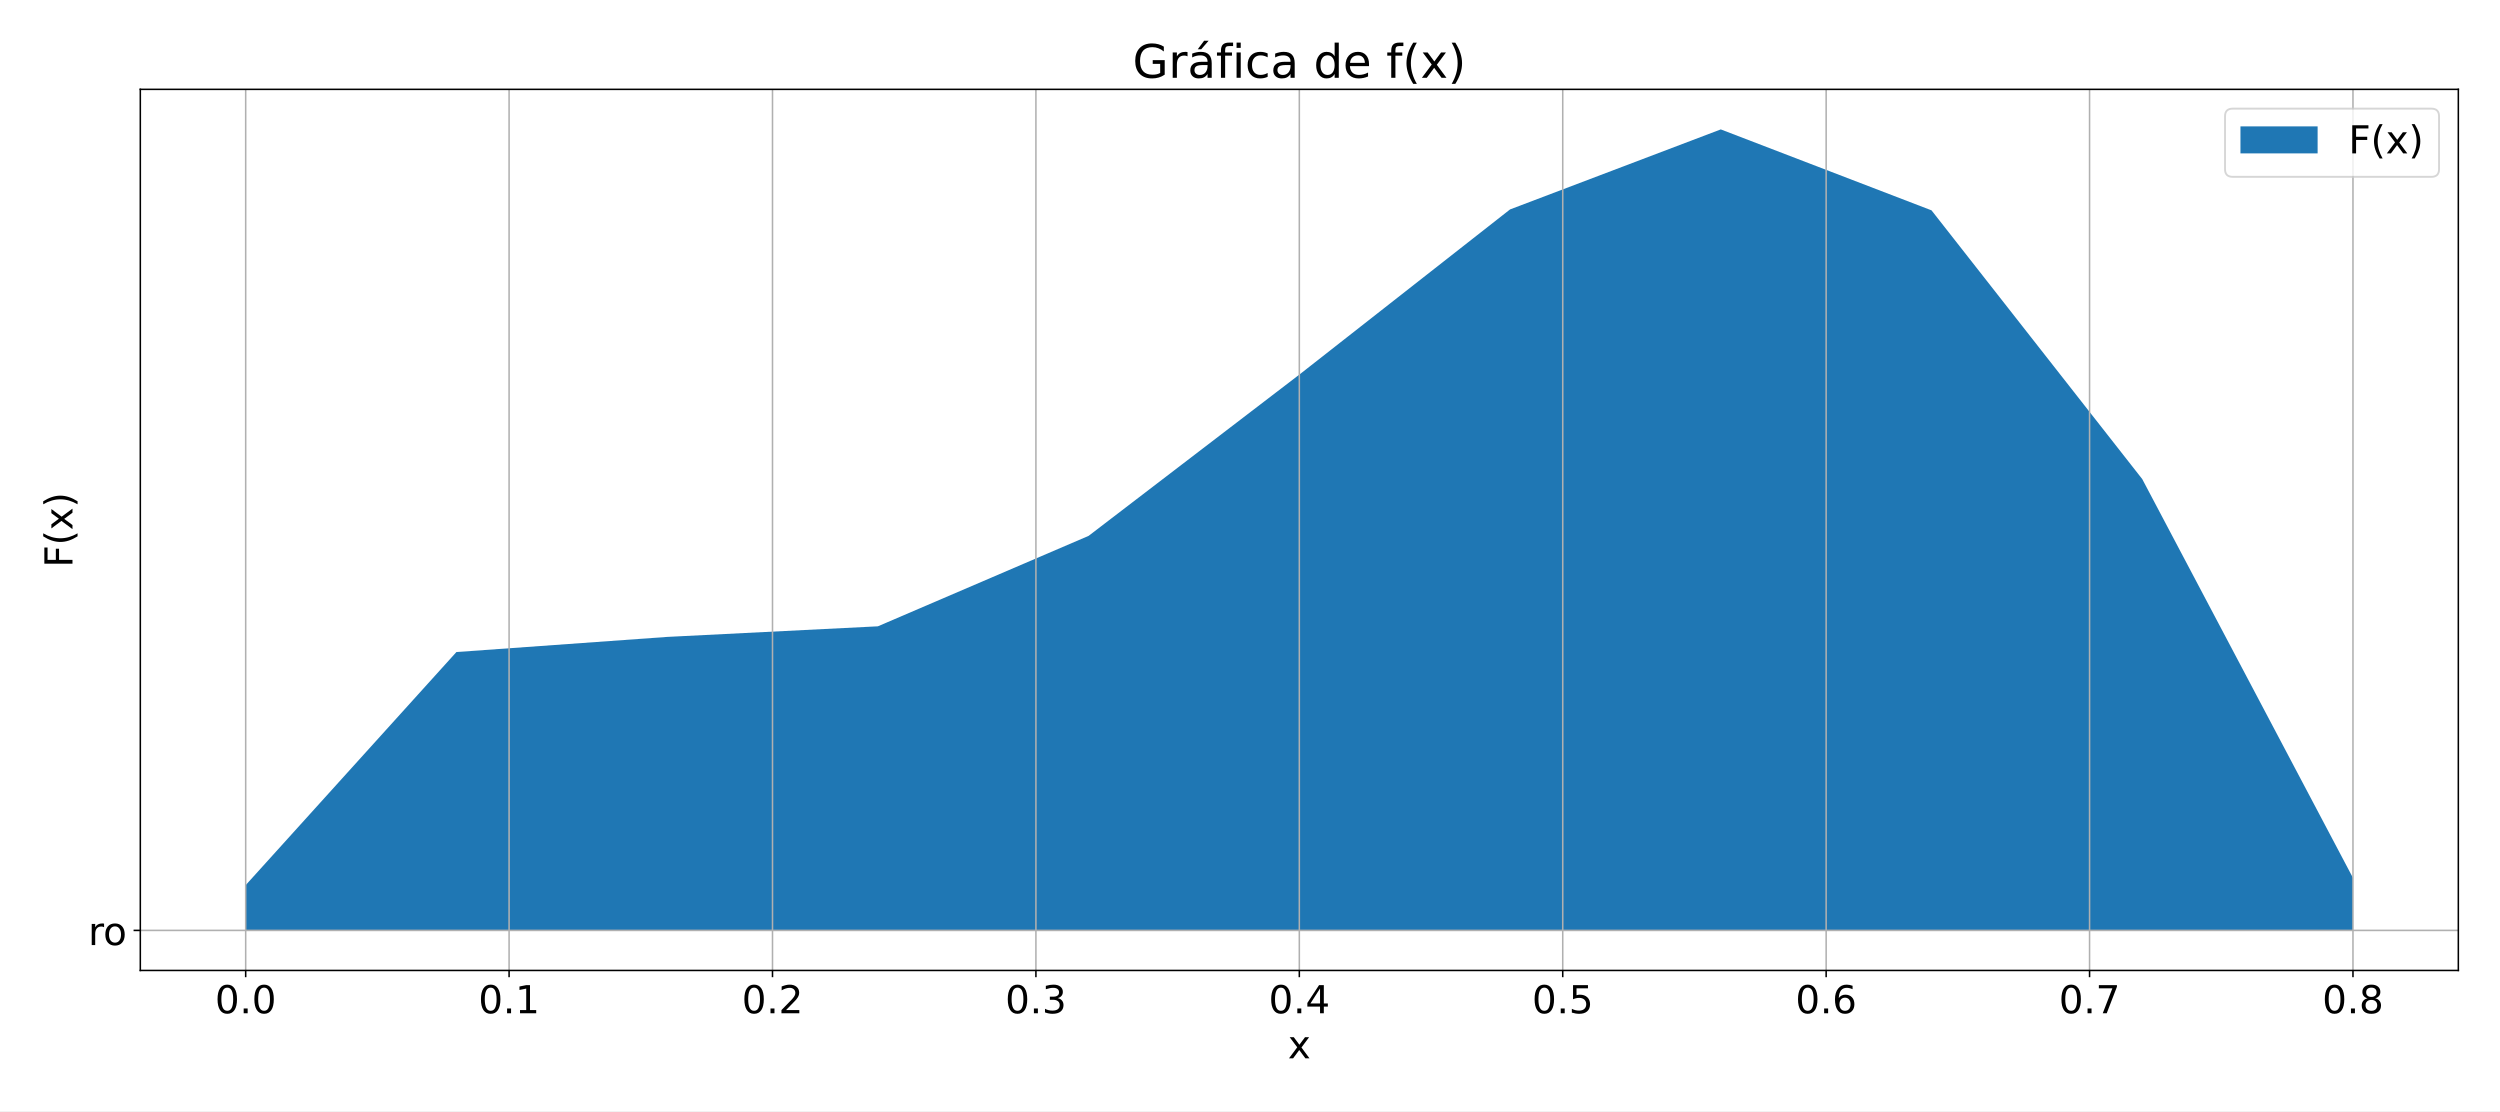
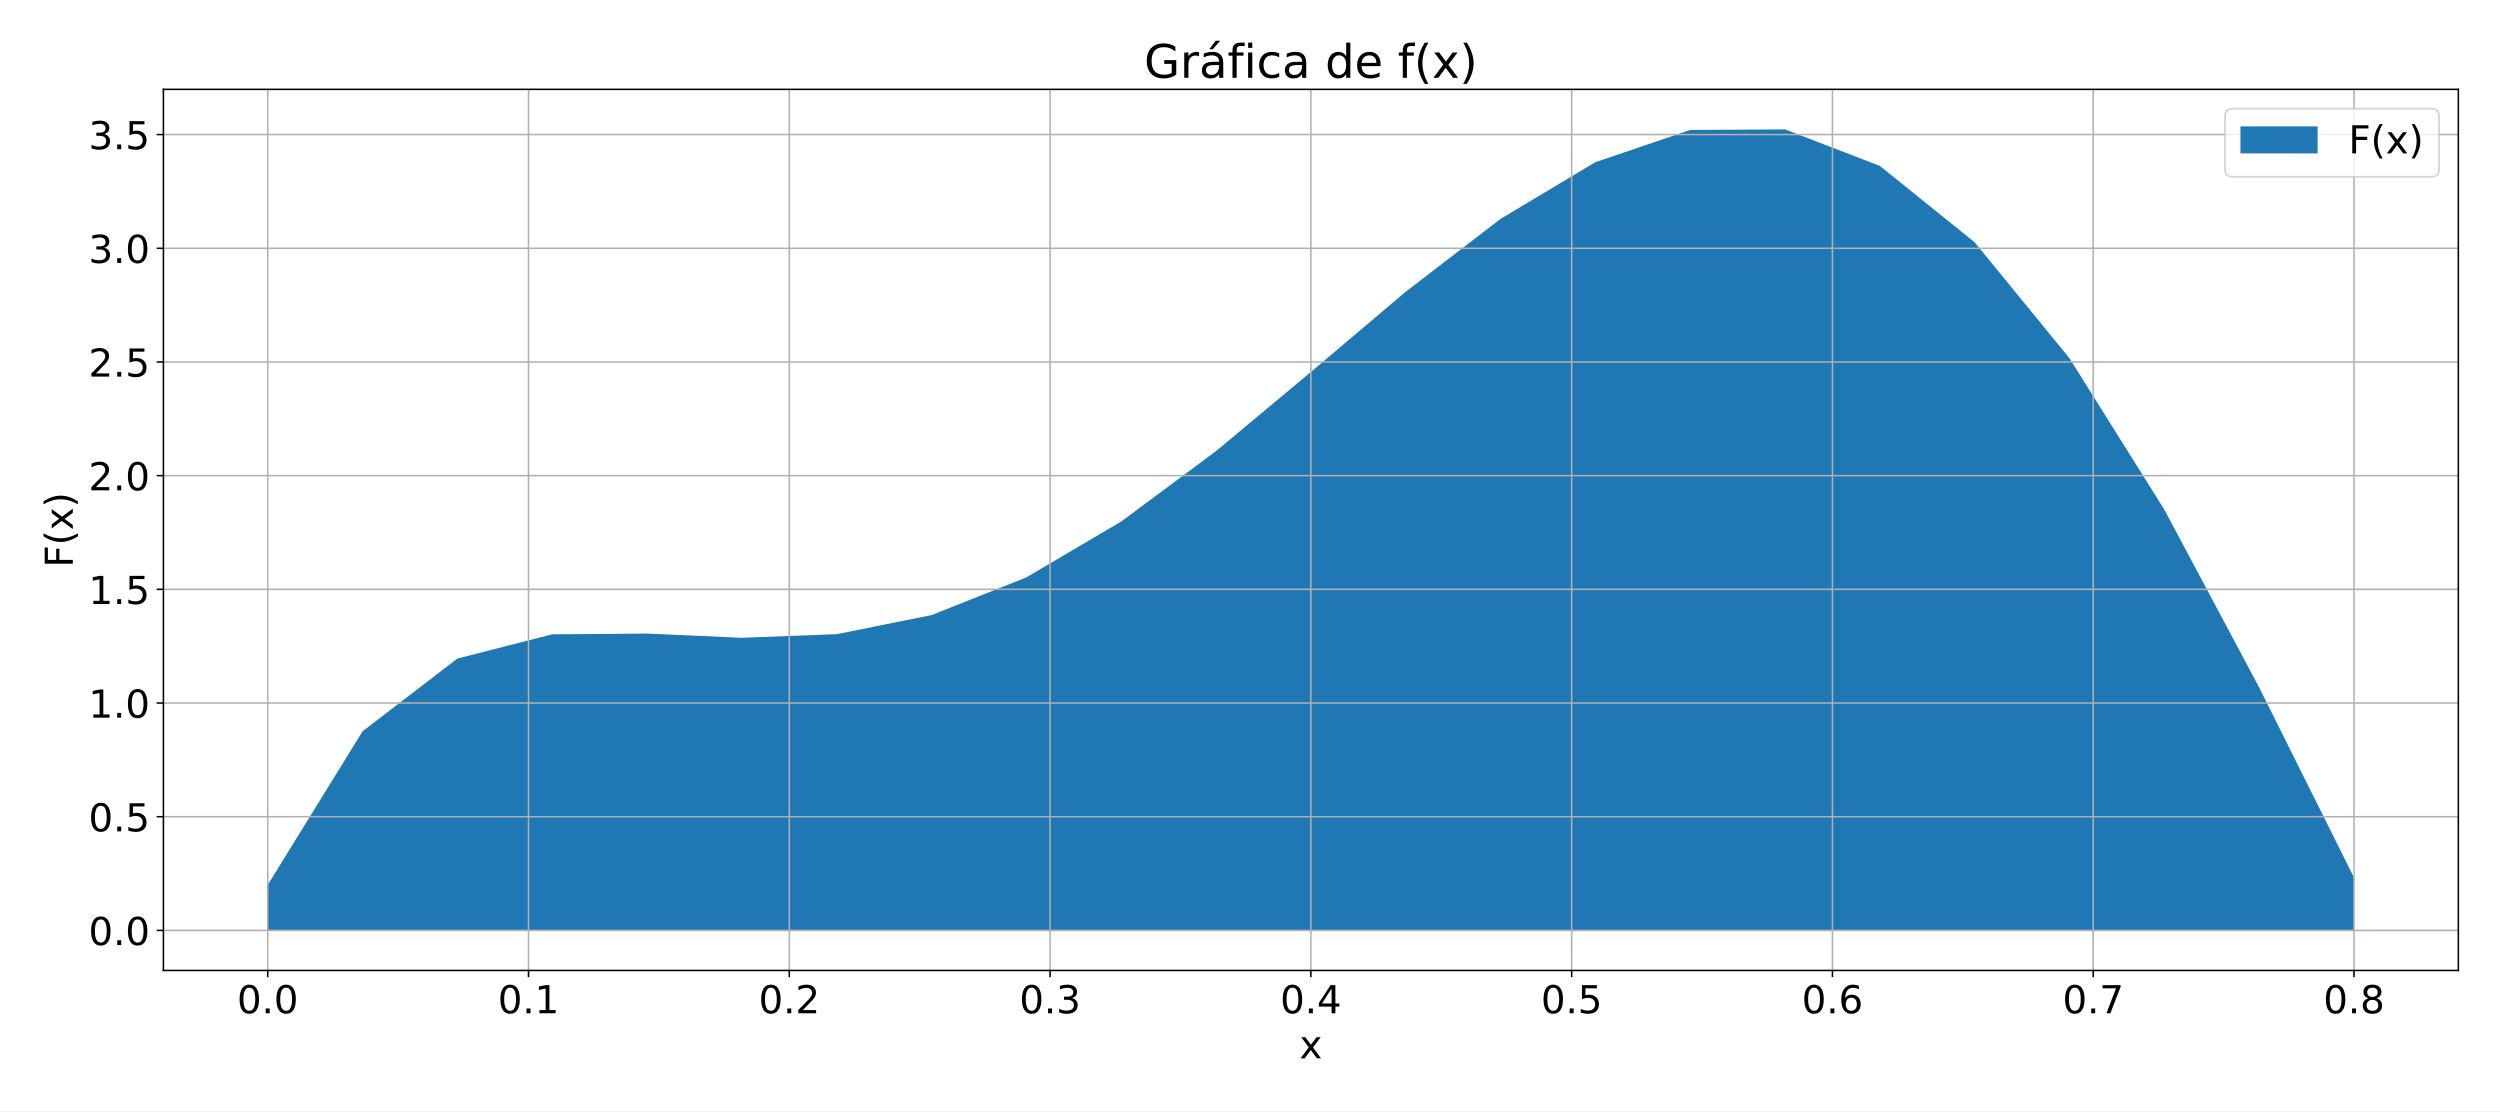
<svg xmlns="http://www.w3.org/2000/svg" xmlns:xlink="http://www.w3.org/1999/xlink" width="1296pt" height="576pt" viewBox="0 0 1296 576" version="1.1">
  <defs>
    <style type="text/css">*{stroke-linejoin: round; stroke-linecap: butt}</style>
  </defs>
  <g id="figure_1">
    <g id="patch_1">
      <path d="M 0 576  L 1296 576  L 1296 0  L 0 0  z " style="fill: #ffffff" />
    </g>
    <g id="axes_1">
      <g id="patch_2">
-         <path d="M 72.74 503.08  L 1274.4 503.08  L 1274.4 46.32  L 72.74 46.32  z " style="fill: #ffffff" />
+         <path d="M 84.71 503.08  L 1274.4 503.08  L 1274.4 46.32  L 84.71 46.32  z " style="fill: #ffffff" />
      </g>
      <g id="FillBetweenPolyCollection_1">
-         <path d="M 127.361 482.318  L 127.361 458.856  L 236.603 338.02  L 345.845 330.175  L 455.086 324.684  L 564.328 277.798  L 673.57 194.201  L 782.812 108.562  L 892.054 67.082  L 1001.295 109.042  L 1110.537 248.352  L 1219.779 455.102  L 1219.779 482.318  L 1219.779 482.318  L 1110.537 482.318  L 1001.295 482.318  L 892.054 482.318  L 782.812 482.318  L 673.57 482.318  L 564.328 482.318  L 455.086 482.318  L 345.845 482.318  L 236.603 482.318  L 127.361 482.318  z " clip-path="url(#p5d67ecb3fb)" style="fill: #1f77b4" />
+         <path d="M 138.787 482.318  L 138.787 458.744  L 187.948 379.118  L 237.108 341.39  L 286.269 328.832  L 335.43 328.452  L 384.591 330.628  L 433.751 328.75  L 482.912 318.864  L 532.073 299.306  L 581.234 270.349  L 630.394 233.836  L 679.555 192.828  L 728.716 151.237  L 777.876 113.473  L 827.037 84.077  L 876.198 67.369  L 925.359 67.082  L 974.519 86.005  L 1023.68 125.623  L 1072.841 185.759  L 1122.002 264.209  L 1171.162 356.39  L 1220.323 454.972  L 1220.323 482.318  L 1220.323 482.318  L 1171.162 482.318  L 1122.002 482.318  L 1072.841 482.318  L 1023.68 482.318  L 974.519 482.318  L 925.359 482.318  L 876.198 482.318  L 827.037 482.318  L 777.876 482.318  L 728.716 482.318  L 679.555 482.318  L 630.394 482.318  L 581.234 482.318  L 532.073 482.318  L 482.912 482.318  L 433.751 482.318  L 384.591 482.318  L 335.43 482.318  L 286.269 482.318  L 237.108 482.318  L 187.948 482.318  L 138.787 482.318  z " clip-path="url(#pb49b23adb2)" style="fill: #1f77b4" />
      </g>
      <g id="matplotlib.axis_1">
        <g id="xtick_1">
          <g id="line2d_1">
-             <path d="M 127.361 503.08  L 127.361 46.32  " clip-path="url(#p5d67ecb3fb)" style="fill: none; stroke: #b0b0b0; stroke-width: 0.8; stroke-linecap: square" />
+             <path d="M 138.787 503.08  L 138.787 46.32  " clip-path="url(#pb49b23adb2)" style="fill: none; stroke: #b0b0b0; stroke-width: 0.8; stroke-linecap: square" />
          </g>
          <g id="line2d_2">
            <defs>
-               <path id="mde0e487814" d="M 0 0  L 0 3.5  " style="stroke: #000000; stroke-width: 0.8" />
+               <path id="ma6dc930fd4" d="M 0 0  L 0 3.5  " style="stroke: #000000; stroke-width: 0.8" />
            </defs>
            <g>
-               <use xlink:href="#mde0e487814" x="127.361" y="503.08" style="stroke: #000000; stroke-width: 0.8" />
+               <use xlink:href="#ma6dc930fd4" x="138.787" y="503.08" style="stroke: #000000; stroke-width: 0.8" />
            </g>
          </g>
          <g id="text_1">
-             <g transform="translate(111.4578 525.2769) scale(0.2 -0.2)">
+             <g transform="translate(122.8837 525.2769) scale(0.2 -0.2)">
              <defs>
                <path id="DejaVuSans-30" d="M 2034 4250  Q 1547 4250 1301 3770  Q 1056 3291 1056 2328  Q 1056 1369 1301 889  Q 1547 409 2034 409  Q 2525 409 2770 889  Q 3016 1369 3016 2328  Q 3016 3291 2770 3770  Q 2525 4250 2034 4250  z M 2034 4750  Q 2819 4750 3233 4129  Q 3647 3509 3647 2328  Q 3647 1150 3233 529  Q 2819 -91 2034 -91  Q 1250 -91 836 529  Q 422 1150 422 2328  Q 422 3509 836 4129  Q 1250 4750 2034 4750  z " transform="scale(0.015625)" />
                <path id="DejaVuSans-2e" d="M 684 794  L 1344 794  L 1344 0  L 684 0  L 684 794  z " transform="scale(0.015625)" />
              </defs>
              <use xlink:href="#DejaVuSans-30" />
              <use xlink:href="#DejaVuSans-2e" transform="translate(63.62305 0)" />
              <use xlink:href="#DejaVuSans-30" transform="translate(95.41016 0)" />
            </g>
          </g>
        </g>
        <g id="xtick_2">
          <g id="line2d_3">
-             <path d="M 263.913 503.08  L 263.913 46.32  " clip-path="url(#p5d67ecb3fb)" style="fill: none; stroke: #b0b0b0; stroke-width: 0.8; stroke-linecap: square" />
+             <path d="M 273.979 503.08  L 273.979 46.32  " clip-path="url(#pb49b23adb2)" style="fill: none; stroke: #b0b0b0; stroke-width: 0.8; stroke-linecap: square" />
          </g>
          <g id="line2d_4">
            <g>
-               <use xlink:href="#mde0e487814" x="263.913" y="503.08" style="stroke: #000000; stroke-width: 0.8" />
+               <use xlink:href="#ma6dc930fd4" x="273.979" y="503.08" style="stroke: #000000; stroke-width: 0.8" />
            </g>
          </g>
          <g id="text_2">
-             <g transform="translate(248.0101 525.2769) scale(0.2 -0.2)">
+             <g transform="translate(258.0757 525.2769) scale(0.2 -0.2)">
              <defs>
                <path id="DejaVuSans-31" d="M 794 531  L 1825 531  L 1825 4091  L 703 3866  L 703 4441  L 1819 4666  L 2450 4666  L 2450 531  L 3481 531  L 3481 0  L 794 0  L 794 531  z " transform="scale(0.015625)" />
              </defs>
              <use xlink:href="#DejaVuSans-30" />
              <use xlink:href="#DejaVuSans-2e" transform="translate(63.62305 0)" />
              <use xlink:href="#DejaVuSans-31" transform="translate(95.41016 0)" />
            </g>
          </g>
        </g>
        <g id="xtick_3">
          <g id="line2d_5">
-             <path d="M 400.465 503.08  L 400.465 46.32  " clip-path="url(#p5d67ecb3fb)" style="fill: none; stroke: #b0b0b0; stroke-width: 0.8; stroke-linecap: square" />
+             <path d="M 409.171 503.08  L 409.171 46.32  " clip-path="url(#pb49b23adb2)" style="fill: none; stroke: #b0b0b0; stroke-width: 0.8; stroke-linecap: square" />
          </g>
          <g id="line2d_6">
            <g>
-               <use xlink:href="#mde0e487814" x="400.465" y="503.08" style="stroke: #000000; stroke-width: 0.8" />
+               <use xlink:href="#ma6dc930fd4" x="409.171" y="503.08" style="stroke: #000000; stroke-width: 0.8" />
            </g>
          </g>
          <g id="text_3">
-             <g transform="translate(384.5623 525.2769) scale(0.2 -0.2)">
+             <g transform="translate(393.2678 525.2769) scale(0.2 -0.2)">
              <defs>
                <path id="DejaVuSans-32" d="M 1228 531  L 3431 531  L 3431 0  L 469 0  L 469 531  Q 828 903 1448 1529  Q 2069 2156 2228 2338  Q 2531 2678 2651 2914  Q 2772 3150 2772 3378  Q 2772 3750 2511 3984  Q 2250 4219 1831 4219  Q 1534 4219 1204 4116  Q 875 4013 500 3803  L 500 4441  Q 881 4594 1212 4672  Q 1544 4750 1819 4750  Q 2544 4750 2975 4387  Q 3406 4025 3406 3419  Q 3406 3131 3298 2873  Q 3191 2616 2906 2266  Q 2828 2175 2409 1742  Q 1991 1309 1228 531  z " transform="scale(0.015625)" />
              </defs>
              <use xlink:href="#DejaVuSans-30" />
              <use xlink:href="#DejaVuSans-2e" transform="translate(63.62305 0)" />
              <use xlink:href="#DejaVuSans-32" transform="translate(95.41016 0)" />
            </g>
          </g>
        </g>
        <g id="xtick_4">
          <g id="line2d_7">
-             <path d="M 537.018 503.08  L 537.018 46.32  " clip-path="url(#p5d67ecb3fb)" style="fill: none; stroke: #b0b0b0; stroke-width: 0.8; stroke-linecap: square" />
+             <path d="M 544.363 503.08  L 544.363 46.32  " clip-path="url(#pb49b23adb2)" style="fill: none; stroke: #b0b0b0; stroke-width: 0.8; stroke-linecap: square" />
          </g>
          <g id="line2d_8">
            <g>
-               <use xlink:href="#mde0e487814" x="537.018" y="503.08" style="stroke: #000000; stroke-width: 0.8" />
+               <use xlink:href="#ma6dc930fd4" x="544.363" y="503.08" style="stroke: #000000; stroke-width: 0.8" />
            </g>
          </g>
          <g id="text_4">
-             <g transform="translate(521.1146 525.2769) scale(0.2 -0.2)">
+             <g transform="translate(528.4598 525.2769) scale(0.2 -0.2)">
              <defs>
                <path id="DejaVuSans-33" d="M 2597 2516  Q 3050 2419 3304 2112  Q 3559 1806 3559 1356  Q 3559 666 3084 287  Q 2609 -91 1734 -91  Q 1441 -91 1130 -33  Q 819 25 488 141  L 488 750  Q 750 597 1062 519  Q 1375 441 1716 441  Q 2309 441 2620 675  Q 2931 909 2931 1356  Q 2931 1769 2642 2001  Q 2353 2234 1838 2234  L 1294 2234  L 1294 2753  L 1863 2753  Q 2328 2753 2575 2939  Q 2822 3125 2822 3475  Q 2822 3834 2567 4026  Q 2313 4219 1838 4219  Q 1578 4219 1281 4162  Q 984 4106 628 3988  L 628 4550  Q 988 4650 1302 4700  Q 1616 4750 1894 4750  Q 2613 4750 3031 4423  Q 3450 4097 3450 3541  Q 3450 3153 3228 2886  Q 3006 2619 2597 2516  z " transform="scale(0.015625)" />
              </defs>
              <use xlink:href="#DejaVuSans-30" />
              <use xlink:href="#DejaVuSans-2e" transform="translate(63.62305 0)" />
              <use xlink:href="#DejaVuSans-33" transform="translate(95.41016 0)" />
            </g>
          </g>
        </g>
        <g id="xtick_5">
          <g id="line2d_9">
-             <path d="M 673.57 503.08  L 673.57 46.32  " clip-path="url(#p5d67ecb3fb)" style="fill: none; stroke: #b0b0b0; stroke-width: 0.8; stroke-linecap: square" />
+             <path d="M 679.555 503.08  L 679.555 46.32  " clip-path="url(#pb49b23adb2)" style="fill: none; stroke: #b0b0b0; stroke-width: 0.8; stroke-linecap: square" />
          </g>
          <g id="line2d_10">
            <g>
-               <use xlink:href="#mde0e487814" x="673.57" y="503.08" style="stroke: #000000; stroke-width: 0.8" />
+               <use xlink:href="#ma6dc930fd4" x="679.555" y="503.08" style="stroke: #000000; stroke-width: 0.8" />
            </g>
          </g>
          <g id="text_5">
-             <g transform="translate(657.6669 525.2769) scale(0.2 -0.2)">
+             <g transform="translate(663.6519 525.2769) scale(0.2 -0.2)">
              <defs>
                <path id="DejaVuSans-34" d="M 2419 4116  L 825 1625  L 2419 1625  L 2419 4116  z M 2253 4666  L 3047 4666  L 3047 1625  L 3713 1625  L 3713 1100  L 3047 1100  L 3047 0  L 2419 0  L 2419 1100  L 313 1100  L 313 1709  L 2253 4666  z " transform="scale(0.015625)" />
              </defs>
              <use xlink:href="#DejaVuSans-30" />
              <use xlink:href="#DejaVuSans-2e" transform="translate(63.62305 0)" />
              <use xlink:href="#DejaVuSans-34" transform="translate(95.41016 0)" />
            </g>
          </g>
        </g>
        <g id="xtick_6">
          <g id="line2d_11">
-             <path d="M 810.122 503.08  L 810.122 46.32  " clip-path="url(#p5d67ecb3fb)" style="fill: none; stroke: #b0b0b0; stroke-width: 0.8; stroke-linecap: square" />
+             <path d="M 814.747 503.08  L 814.747 46.32  " clip-path="url(#pb49b23adb2)" style="fill: none; stroke: #b0b0b0; stroke-width: 0.8; stroke-linecap: square" />
          </g>
          <g id="line2d_12">
            <g>
-               <use xlink:href="#mde0e487814" x="810.122" y="503.08" style="stroke: #000000; stroke-width: 0.8" />
+               <use xlink:href="#ma6dc930fd4" x="814.747" y="503.08" style="stroke: #000000; stroke-width: 0.8" />
            </g>
          </g>
          <g id="text_6">
-             <g transform="translate(794.2191 525.2769) scale(0.2 -0.2)">
+             <g transform="translate(798.8439 525.2769) scale(0.2 -0.2)">
              <defs>
                <path id="DejaVuSans-35" d="M 691 4666  L 3169 4666  L 3169 4134  L 1269 4134  L 1269 2991  Q 1406 3038 1543 3061  Q 1681 3084 1819 3084  Q 2600 3084 3056 2656  Q 3513 2228 3513 1497  Q 3513 744 3044 326  Q 2575 -91 1722 -91  Q 1428 -91 1123 -41  Q 819 9 494 109  L 494 744  Q 775 591 1075 516  Q 1375 441 1709 441  Q 2250 441 2565 725  Q 2881 1009 2881 1497  Q 2881 1984 2565 2268  Q 2250 2553 1709 2553  Q 1456 2553 1204 2497  Q 953 2441 691 2322  L 691 4666  z " transform="scale(0.015625)" />
              </defs>
              <use xlink:href="#DejaVuSans-30" />
              <use xlink:href="#DejaVuSans-2e" transform="translate(63.62305 0)" />
              <use xlink:href="#DejaVuSans-35" transform="translate(95.41016 0)" />
            </g>
          </g>
        </g>
        <g id="xtick_7">
          <g id="line2d_13">
-             <path d="M 946.675 503.08  L 946.675 46.32  " clip-path="url(#p5d67ecb3fb)" style="fill: none; stroke: #b0b0b0; stroke-width: 0.8; stroke-linecap: square" />
+             <path d="M 949.939 503.08  L 949.939 46.32  " clip-path="url(#pb49b23adb2)" style="fill: none; stroke: #b0b0b0; stroke-width: 0.8; stroke-linecap: square" />
          </g>
          <g id="line2d_14">
            <g>
-               <use xlink:href="#mde0e487814" x="946.675" y="503.08" style="stroke: #000000; stroke-width: 0.8" />
+               <use xlink:href="#ma6dc930fd4" x="949.939" y="503.08" style="stroke: #000000; stroke-width: 0.8" />
            </g>
          </g>
          <g id="text_7">
-             <g transform="translate(930.7714 525.2769) scale(0.2 -0.2)">
+             <g transform="translate(934.036 525.2769) scale(0.2 -0.2)">
              <defs>
                <path id="DejaVuSans-36" d="M 2113 2584  Q 1688 2584 1439 2293  Q 1191 2003 1191 1497  Q 1191 994 1439 701  Q 1688 409 2113 409  Q 2538 409 2786 701  Q 3034 994 3034 1497  Q 3034 2003 2786 2293  Q 2538 2584 2113 2584  z M 3366 4563  L 3366 3988  Q 3128 4100 2886 4159  Q 2644 4219 2406 4219  Q 1781 4219 1451 3797  Q 1122 3375 1075 2522  Q 1259 2794 1537 2939  Q 1816 3084 2150 3084  Q 2853 3084 3261 2657  Q 3669 2231 3669 1497  Q 3669 778 3244 343  Q 2819 -91 2113 -91  Q 1303 -91 875 529  Q 447 1150 447 2328  Q 447 3434 972 4092  Q 1497 4750 2381 4750  Q 2619 4750 2861 4703  Q 3103 4656 3366 4563  z " transform="scale(0.015625)" />
              </defs>
              <use xlink:href="#DejaVuSans-30" />
              <use xlink:href="#DejaVuSans-2e" transform="translate(63.62305 0)" />
              <use xlink:href="#DejaVuSans-36" transform="translate(95.41016 0)" />
            </g>
          </g>
        </g>
        <g id="xtick_8">
          <g id="line2d_15">
-             <path d="M 1083.227 503.08  L 1083.227 46.32  " clip-path="url(#p5d67ecb3fb)" style="fill: none; stroke: #b0b0b0; stroke-width: 0.8; stroke-linecap: square" />
+             <path d="M 1085.131 503.08  L 1085.131 46.32  " clip-path="url(#pb49b23adb2)" style="fill: none; stroke: #b0b0b0; stroke-width: 0.8; stroke-linecap: square" />
          </g>
          <g id="line2d_16">
            <g>
-               <use xlink:href="#mde0e487814" x="1083.227" y="503.08" style="stroke: #000000; stroke-width: 0.8" />
+               <use xlink:href="#ma6dc930fd4" x="1085.131" y="503.08" style="stroke: #000000; stroke-width: 0.8" />
            </g>
          </g>
          <g id="text_8">
-             <g transform="translate(1067.324 525.2769) scale(0.2 -0.2)">
+             <g transform="translate(1069.228 525.2769) scale(0.2 -0.2)">
              <defs>
                <path id="DejaVuSans-37" d="M 525 4666  L 3525 4666  L 3525 4397  L 1831 0  L 1172 0  L 2766 4134  L 525 4134  L 525 4666  z " transform="scale(0.015625)" />
              </defs>
              <use xlink:href="#DejaVuSans-30" />
              <use xlink:href="#DejaVuSans-2e" transform="translate(63.62305 0)" />
              <use xlink:href="#DejaVuSans-37" transform="translate(95.41016 0)" />
            </g>
          </g>
        </g>
        <g id="xtick_9">
          <g id="line2d_17">
-             <path d="M 1219.779 503.08  L 1219.779 46.32  " clip-path="url(#p5d67ecb3fb)" style="fill: none; stroke: #b0b0b0; stroke-width: 0.8; stroke-linecap: square" />
+             <path d="M 1220.323 503.08  L 1220.323 46.32  " clip-path="url(#pb49b23adb2)" style="fill: none; stroke: #b0b0b0; stroke-width: 0.8; stroke-linecap: square" />
          </g>
          <g id="line2d_18">
            <g>
-               <use xlink:href="#mde0e487814" x="1219.779" y="503.08" style="stroke: #000000; stroke-width: 0.8" />
+               <use xlink:href="#ma6dc930fd4" x="1220.323" y="503.08" style="stroke: #000000; stroke-width: 0.8" />
            </g>
          </g>
          <g id="text_9">
-             <g transform="translate(1203.876 525.2769) scale(0.2 -0.2)">
+             <g transform="translate(1204.42 525.2769) scale(0.2 -0.2)">
              <defs>
                <path id="DejaVuSans-38" d="M 2034 2216  Q 1584 2216 1326 1975  Q 1069 1734 1069 1313  Q 1069 891 1326 650  Q 1584 409 2034 409  Q 2484 409 2743 651  Q 3003 894 3003 1313  Q 3003 1734 2745 1975  Q 2488 2216 2034 2216  z M 1403 2484  Q 997 2584 770 2862  Q 544 3141 544 3541  Q 544 4100 942 4425  Q 1341 4750 2034 4750  Q 2731 4750 3128 4425  Q 3525 4100 3525 3541  Q 3525 3141 3298 2862  Q 3072 2584 2669 2484  Q 3125 2378 3379 2068  Q 3634 1759 3634 1313  Q 3634 634 3220 271  Q 2806 -91 2034 -91  Q 1263 -91 848 271  Q 434 634 434 1313  Q 434 1759 690 2068  Q 947 2378 1403 2484  z M 1172 3481  Q 1172 3119 1398 2916  Q 1625 2713 2034 2713  Q 2441 2713 2670 2916  Q 2900 3119 2900 3481  Q 2900 3844 2670 4047  Q 2441 4250 2034 4250  Q 1625 4250 1398 4047  Q 1172 3844 1172 3481  z " transform="scale(0.015625)" />
              </defs>
              <use xlink:href="#DejaVuSans-30" />
              <use xlink:href="#DejaVuSans-2e" transform="translate(63.62305 0)" />
              <use xlink:href="#DejaVuSans-38" transform="translate(95.41016 0)" />
            </g>
          </g>
        </g>
        <g id="text_10">
-           <g transform="translate(667.6513 548.6331) scale(0.2 -0.2)">
+           <g transform="translate(673.6363 548.6331) scale(0.2 -0.2)">
            <defs>
              <path id="DejaVuSans-78" d="M 3513 3500  L 2247 1797  L 3578 0  L 2900 0  L 1881 1375  L 863 0  L 184 0  L 1544 1831  L 300 3500  L 978 3500  L 1906 2253  L 2834 3500  L 3513 3500  z " transform="scale(0.015625)" />
            </defs>
            <use xlink:href="#DejaVuSans-78" />
          </g>
        </g>
      </g>
      <g id="matplotlib.axis_2">
        <g id="ytick_1">
          <g id="line2d_19">
-             <path d="M 72.74 482.318  L 1274.4 482.318  " clip-path="url(#p5d67ecb3fb)" style="fill: none; stroke: #b0b0b0; stroke-width: 0.8; stroke-linecap: square" />
+             <path d="M 84.71 482.318  L 1274.4 482.318  " clip-path="url(#pb49b23adb2)" style="fill: none; stroke: #b0b0b0; stroke-width: 0.8; stroke-linecap: square" />
          </g>
          <g id="line2d_20">
            <defs>
-               <path id="ma51dcb530a" d="M 0 0  L -3.5 0  " style="stroke: #000000; stroke-width: 0.8" />
+               <path id="m207d6f8378" d="M 0 0  L -3.5 0  " style="stroke: #000000; stroke-width: 0.8" />
            </defs>
            <g>
-               <use xlink:href="#ma51dcb530a" x="72.74" y="482.318" style="stroke: #000000; stroke-width: 0.8" />
+               <use xlink:href="#m207d6f8378" x="84.71" y="482.318" style="stroke: #000000; stroke-width: 0.8" />
            </g>
          </g>
          <g id="text_11">
-             <g transform="translate(45.73063 489.9166) scale(0.2 -0.2)">
-               <defs>
-                 <path id="DejaVuSans-72" d="M 2631 2963  Q 2534 3019 2420 3045  Q 2306 3072 2169 3072  Q 1681 3072 1420 2755  Q 1159 2438 1159 1844  L 1159 0  L 581 0  L 581 3500  L 1159 3500  L 1159 2956  Q 1341 3275 1631 3429  Q 1922 3584 2338 3584  Q 2397 3584 2469 3576  Q 2541 3569 2628 3553  L 2631 2963  z " transform="scale(0.015625)" />
-                 <path id="DejaVuSans-6f" d="M 1959 3097  Q 1497 3097 1228 2736  Q 959 2375 959 1747  Q 959 1119 1226 758  Q 1494 397 1959 397  Q 2419 397 2687 759  Q 2956 1122 2956 1747  Q 2956 2369 2687 2733  Q 2419 3097 1959 3097  z M 1959 3584  Q 2709 3584 3137 3096  Q 3566 2609 3566 1747  Q 3566 888 3137 398  Q 2709 -91 1959 -91  Q 1206 -91 779 398  Q 353 888 353 1747  Q 353 2609 779 3096  Q 1206 3584 1959 3584  z " transform="scale(0.015625)" />
-               </defs>
-               <use xlink:href="#DejaVuSans-72" />
-               <use xlink:href="#DejaVuSans-6f" transform="translate(38.86328 0)" />
-             </g>
-           </g>
-         </g>
-         <g id="text_12">
-           <g transform="translate(37.57125 294.1734) rotate(-90) scale(0.2 -0.2)">
+             <g transform="translate(45.90375 489.9166) scale(0.2 -0.2)">
+               <use xlink:href="#DejaVuSans-30" />
+               <use xlink:href="#DejaVuSans-2e" transform="translate(63.62305 0)" />
+               <use xlink:href="#DejaVuSans-30" transform="translate(95.41016 0)" />
+             </g>
+           </g>
+         </g>
+         <g id="ytick_2">
+           <g id="line2d_21">
+             <path d="M 84.71 423.383  L 1274.4 423.383  " clip-path="url(#pb49b23adb2)" style="fill: none; stroke: #b0b0b0; stroke-width: 0.8; stroke-linecap: square" />
+           </g>
+           <g id="line2d_22">
+             <g>
+               <use xlink:href="#m207d6f8378" x="84.71" y="423.383" style="stroke: #000000; stroke-width: 0.8" />
+             </g>
+           </g>
+           <g id="text_12">
+             <g transform="translate(45.90375 430.9813) scale(0.2 -0.2)">
+               <use xlink:href="#DejaVuSans-30" />
+               <use xlink:href="#DejaVuSans-2e" transform="translate(63.62305 0)" />
+               <use xlink:href="#DejaVuSans-35" transform="translate(95.41016 0)" />
+             </g>
+           </g>
+         </g>
+         <g id="ytick_3">
+           <g id="line2d_23">
+             <path d="M 84.71 364.448  L 1274.4 364.448  " clip-path="url(#pb49b23adb2)" style="fill: none; stroke: #b0b0b0; stroke-width: 0.8; stroke-linecap: square" />
+           </g>
+           <g id="line2d_24">
+             <g>
+               <use xlink:href="#m207d6f8378" x="84.71" y="364.448" style="stroke: #000000; stroke-width: 0.8" />
+             </g>
+           </g>
+           <g id="text_13">
+             <g transform="translate(45.90375 372.046) scale(0.2 -0.2)">
+               <use xlink:href="#DejaVuSans-31" />
+               <use xlink:href="#DejaVuSans-2e" transform="translate(63.62305 0)" />
+               <use xlink:href="#DejaVuSans-30" transform="translate(95.41016 0)" />
+             </g>
+           </g>
+         </g>
+         <g id="ytick_4">
+           <g id="line2d_25">
+             <path d="M 84.71 305.512  L 1274.4 305.512  " clip-path="url(#pb49b23adb2)" style="fill: none; stroke: #b0b0b0; stroke-width: 0.8; stroke-linecap: square" />
+           </g>
+           <g id="line2d_26">
+             <g>
+               <use xlink:href="#m207d6f8378" x="84.71" y="305.512" style="stroke: #000000; stroke-width: 0.8" />
+             </g>
+           </g>
+           <g id="text_14">
+             <g transform="translate(45.90375 313.1107) scale(0.2 -0.2)">
+               <use xlink:href="#DejaVuSans-31" />
+               <use xlink:href="#DejaVuSans-2e" transform="translate(63.62305 0)" />
+               <use xlink:href="#DejaVuSans-35" transform="translate(95.41016 0)" />
+             </g>
+           </g>
+         </g>
+         <g id="ytick_5">
+           <g id="line2d_27">
+             <path d="M 84.71 246.577  L 1274.4 246.577  " clip-path="url(#pb49b23adb2)" style="fill: none; stroke: #b0b0b0; stroke-width: 0.8; stroke-linecap: square" />
+           </g>
+           <g id="line2d_28">
+             <g>
+               <use xlink:href="#m207d6f8378" x="84.71" y="246.577" style="stroke: #000000; stroke-width: 0.8" />
+             </g>
+           </g>
+           <g id="text_15">
+             <g transform="translate(45.90375 254.1754) scale(0.2 -0.2)">
+               <use xlink:href="#DejaVuSans-32" />
+               <use xlink:href="#DejaVuSans-2e" transform="translate(63.62305 0)" />
+               <use xlink:href="#DejaVuSans-30" transform="translate(95.41016 0)" />
+             </g>
+           </g>
+         </g>
+         <g id="ytick_6">
+           <g id="line2d_29">
+             <path d="M 84.71 187.642  L 1274.4 187.642  " clip-path="url(#pb49b23adb2)" style="fill: none; stroke: #b0b0b0; stroke-width: 0.8; stroke-linecap: square" />
+           </g>
+           <g id="line2d_30">
+             <g>
+               <use xlink:href="#m207d6f8378" x="84.71" y="187.642" style="stroke: #000000; stroke-width: 0.8" />
+             </g>
+           </g>
+           <g id="text_16">
+             <g transform="translate(45.90375 195.2401) scale(0.2 -0.2)">
+               <use xlink:href="#DejaVuSans-32" />
+               <use xlink:href="#DejaVuSans-2e" transform="translate(63.62305 0)" />
+               <use xlink:href="#DejaVuSans-35" transform="translate(95.41016 0)" />
+             </g>
+           </g>
+         </g>
+         <g id="ytick_7">
+           <g id="line2d_31">
+             <path d="M 84.71 128.706  L 1274.4 128.706  " clip-path="url(#pb49b23adb2)" style="fill: none; stroke: #b0b0b0; stroke-width: 0.8; stroke-linecap: square" />
+           </g>
+           <g id="line2d_32">
+             <g>
+               <use xlink:href="#m207d6f8378" x="84.71" y="128.706" style="stroke: #000000; stroke-width: 0.8" />
+             </g>
+           </g>
+           <g id="text_17">
+             <g transform="translate(45.90375 136.3048) scale(0.2 -0.2)">
+               <use xlink:href="#DejaVuSans-33" />
+               <use xlink:href="#DejaVuSans-2e" transform="translate(63.62305 0)" />
+               <use xlink:href="#DejaVuSans-30" transform="translate(95.41016 0)" />
+             </g>
+           </g>
+         </g>
+         <g id="ytick_8">
+           <g id="line2d_33">
+             <path d="M 84.71 69.771  L 1274.4 69.771  " clip-path="url(#pb49b23adb2)" style="fill: none; stroke: #b0b0b0; stroke-width: 0.8; stroke-linecap: square" />
+           </g>
+           <g id="line2d_34">
+             <g>
+               <use xlink:href="#m207d6f8378" x="84.71" y="69.771" style="stroke: #000000; stroke-width: 0.8" />
+             </g>
+           </g>
+           <g id="text_18">
+             <g transform="translate(45.90375 77.36946) scale(0.2 -0.2)">
+               <use xlink:href="#DejaVuSans-33" />
+               <use xlink:href="#DejaVuSans-2e" transform="translate(63.62305 0)" />
+               <use xlink:href="#DejaVuSans-35" transform="translate(95.41016 0)" />
+             </g>
+           </g>
+         </g>
+         <g id="text_19">
+           <g transform="translate(37.74437 294.1734) rotate(-90) scale(0.2 -0.2)">
            <defs>
              <path id="DejaVuSans-46" d="M 628 4666  L 3309 4666  L 3309 4134  L 1259 4134  L 1259 2759  L 3109 2759  L 3109 2228  L 1259 2228  L 1259 0  L 628 0  L 628 4666  z " transform="scale(0.015625)" />
              <path id="DejaVuSans-28" d="M 1984 4856  Q 1566 4138 1362 3434  Q 1159 2731 1159 2009  Q 1159 1288 1364 580  Q 1569 -128 1984 -844  L 1484 -844  Q 1016 -109 783 600  Q 550 1309 550 2009  Q 550 2706 781 3412  Q 1013 4119 1484 4856  L 1984 4856  z " transform="scale(0.015625)" />
              <path id="DejaVuSans-29" d="M 513 4856  L 1013 4856  Q 1481 4119 1714 3412  Q 1947 2706 1947 2009  Q 1947 1309 1714 600  Q 1481 -109 1013 -844  L 513 -844  Q 928 -128 1133 580  Q 1338 1288 1338 2009  Q 1338 2731 1133 3434  Q 928 4138 513 4856  z " transform="scale(0.015625)" />
            </defs>
            <use xlink:href="#DejaVuSans-46" />
            <use xlink:href="#DejaVuSans-28" transform="translate(57.51953 0)" />
            <use xlink:href="#DejaVuSans-78" transform="translate(96.5332 0)" />
            <use xlink:href="#DejaVuSans-29" transform="translate(155.7129 0)" />
          </g>
        </g>
      </g>
      <g id="patch_3">
-         <path d="M 72.74 503.08  L 72.74 46.32  " style="fill: none; stroke: #000000; stroke-width: 0.8; stroke-linejoin: miter; stroke-linecap: square" />
+         <path d="M 84.71 503.08  L 84.71 46.32  " style="fill: none; stroke: #000000; stroke-width: 0.8; stroke-linejoin: miter; stroke-linecap: square" />
      </g>
      <g id="patch_4">
        <path d="M 1274.4 503.08  L 1274.4 46.32  " style="fill: none; stroke: #000000; stroke-width: 0.8; stroke-linejoin: miter; stroke-linecap: square" />
      </g>
      <g id="patch_5">
-         <path d="M 72.74 503.08  L 1274.4 503.08  " style="fill: none; stroke: #000000; stroke-width: 0.8; stroke-linejoin: miter; stroke-linecap: square" />
+         <path d="M 84.71 503.08  L 1274.4 503.08  " style="fill: none; stroke: #000000; stroke-width: 0.8; stroke-linejoin: miter; stroke-linecap: square" />
      </g>
      <g id="patch_6">
-         <path d="M 72.74 46.32  L 1274.4 46.32  " style="fill: none; stroke: #000000; stroke-width: 0.8; stroke-linejoin: miter; stroke-linecap: square" />
-       </g>
-       <g id="text_13">
-         <g transform="translate(587.155 40.32) scale(0.24 -0.24)">
+         <path d="M 84.71 46.32  L 1274.4 46.32  " style="fill: none; stroke: #000000; stroke-width: 0.8; stroke-linejoin: miter; stroke-linecap: square" />
+       </g>
+       <g id="text_20">
+         <g transform="translate(593.14 40.32) scale(0.24 -0.24)">
          <defs>
            <path id="DejaVuSans-47" d="M 3809 666  L 3809 1919  L 2778 1919  L 2778 2438  L 4434 2438  L 4434 434  Q 4069 175 3628 42  Q 3188 -91 2688 -91  Q 1594 -91 976 548  Q 359 1188 359 2328  Q 359 3472 976 4111  Q 1594 4750 2688 4750  Q 3144 4750 3555 4637  Q 3966 4525 4313 4306  L 4313 3634  Q 3963 3931 3569 4081  Q 3175 4231 2741 4231  Q 1884 4231 1454 3753  Q 1025 3275 1025 2328  Q 1025 1384 1454 906  Q 1884 428 2741 428  Q 3075 428 3337 486  Q 3600 544 3809 666  z " transform="scale(0.015625)" />
+             <path id="DejaVuSans-72" d="M 2631 2963  Q 2534 3019 2420 3045  Q 2306 3072 2169 3072  Q 1681 3072 1420 2755  Q 1159 2438 1159 1844  L 1159 0  L 581 0  L 581 3500  L 1159 3500  L 1159 2956  Q 1341 3275 1631 3429  Q 1922 3584 2338 3584  Q 2397 3584 2469 3576  Q 2541 3569 2628 3553  L 2631 2963  z " transform="scale(0.015625)" />
            <path id="DejaVuSans-e1" d="M 2194 1759  Q 1497 1759 1228 1600  Q 959 1441 959 1056  Q 959 750 1161 570  Q 1363 391 1709 391  Q 2188 391 2477 730  Q 2766 1069 2766 1631  L 2766 1759  L 2194 1759  z M 3341 1997  L 3341 0  L 2766 0  L 2766 531  Q 2569 213 2275 61  Q 1981 -91 1556 -91  Q 1019 -91 701 211  Q 384 513 384 1019  Q 384 1609 779 1909  Q 1175 2209 1959 2209  L 2766 2209  L 2766 2266  Q 2766 2663 2505 2880  Q 2244 3097 1772 3097  Q 1472 3097 1187 3025  Q 903 2953 641 2809  L 641 3341  Q 956 3463 1253 3523  Q 1550 3584 1831 3584  Q 2591 3584 2966 3190  Q 3341 2797 3341 1997  z M 2290 5119  L 2912 5119  L 1894 3944  L 1415 3944  L 2290 5119  z " transform="scale(0.015625)" />
            <path id="DejaVuSans-66" d="M 2375 4863  L 2375 4384  L 1825 4384  Q 1516 4384 1395 4259  Q 1275 4134 1275 3809  L 1275 3500  L 2222 3500  L 2222 3053  L 1275 3053  L 1275 0  L 697 0  L 697 3053  L 147 3053  L 147 3500  L 697 3500  L 697 3744  Q 697 4328 969 4595  Q 1241 4863 1831 4863  L 2375 4863  z " transform="scale(0.015625)" />
            <path id="DejaVuSans-69" d="M 603 3500  L 1178 3500  L 1178 0  L 603 0  L 603 3500  z M 603 4863  L 1178 4863  L 1178 4134  L 603 4134  L 603 4863  z " transform="scale(0.015625)" />
            <path id="DejaVuSans-63" d="M 3122 3366  L 3122 2828  Q 2878 2963 2633 3030  Q 2388 3097 2138 3097  Q 1578 3097 1268 2742  Q 959 2388 959 1747  Q 959 1106 1268 751  Q 1578 397 2138 397  Q 2388 397 2633 464  Q 2878 531 3122 666  L 3122 134  Q 2881 22 2623 -34  Q 2366 -91 2075 -91  Q 1284 -91 818 406  Q 353 903 353 1747  Q 353 2603 823 3093  Q 1294 3584 2113 3584  Q 2378 3584 2631 3529  Q 2884 3475 3122 3366  z " transform="scale(0.015625)" />
            <path id="DejaVuSans-61" d="M 2194 1759  Q 1497 1759 1228 1600  Q 959 1441 959 1056  Q 959 750 1161 570  Q 1363 391 1709 391  Q 2188 391 2477 730  Q 2766 1069 2766 1631  L 2766 1759  L 2194 1759  z M 3341 1997  L 3341 0  L 2766 0  L 2766 531  Q 2569 213 2275 61  Q 1981 -91 1556 -91  Q 1019 -91 701 211  Q 384 513 384 1019  Q 384 1609 779 1909  Q 1175 2209 1959 2209  L 2766 2209  L 2766 2266  Q 2766 2663 2505 2880  Q 2244 3097 1772 3097  Q 1472 3097 1187 3025  Q 903 2953 641 2809  L 641 3341  Q 956 3463 1253 3523  Q 1550 3584 1831 3584  Q 2591 3584 2966 3190  Q 3341 2797 3341 1997  z " transform="scale(0.015625)" />
            <path id="DejaVuSans-20" transform="scale(0.015625)" />
            <path id="DejaVuSans-64" d="M 2906 2969  L 2906 4863  L 3481 4863  L 3481 0  L 2906 0  L 2906 525  Q 2725 213 2448 61  Q 2172 -91 1784 -91  Q 1150 -91 751 415  Q 353 922 353 1747  Q 353 2572 751 3078  Q 1150 3584 1784 3584  Q 2172 3584 2448 3432  Q 2725 3281 2906 2969  z M 947 1747  Q 947 1113 1208 752  Q 1469 391 1925 391  Q 2381 391 2643 752  Q 2906 1113 2906 1747  Q 2906 2381 2643 2742  Q 2381 3103 1925 3103  Q 1469 3103 1208 2742  Q 947 2381 947 1747  z " transform="scale(0.015625)" />
            <path id="DejaVuSans-65" d="M 3597 1894  L 3597 1613  L 953 1613  Q 991 1019 1311 708  Q 1631 397 2203 397  Q 2534 397 2845 478  Q 3156 559 3463 722  L 3463 178  Q 3153 47 2828 -22  Q 2503 -91 2169 -91  Q 1331 -91 842 396  Q 353 884 353 1716  Q 353 2575 817 3079  Q 1281 3584 2069 3584  Q 2775 3584 3186 3129  Q 3597 2675 3597 1894  z M 3022 2063  Q 3016 2534 2758 2815  Q 2500 3097 2075 3097  Q 1594 3097 1305 2825  Q 1016 2553 972 2059  L 3022 2063  z " transform="scale(0.015625)" />
          </defs>
          <use xlink:href="#DejaVuSans-47" />
          <use xlink:href="#DejaVuSans-72" transform="translate(77.49023 0)" />
          <use xlink:href="#DejaVuSans-e1" transform="translate(118.6035 0)" />
          <use xlink:href="#DejaVuSans-66" transform="translate(179.8828 0)" />
          <use xlink:href="#DejaVuSans-69" transform="translate(215.0879 0)" />
          <use xlink:href="#DejaVuSans-63" transform="translate(242.8711 0)" />
          <use xlink:href="#DejaVuSans-61" transform="translate(297.8516 0)" />
          <use xlink:href="#DejaVuSans-20" transform="translate(359.1309 0)" />
          <use xlink:href="#DejaVuSans-64" transform="translate(390.918 0)" />
          <use xlink:href="#DejaVuSans-65" transform="translate(454.3945 0)" />
          <use xlink:href="#DejaVuSans-20" transform="translate(515.918 0)" />
          <use xlink:href="#DejaVuSans-66" transform="translate(547.7051 0)" />
          <use xlink:href="#DejaVuSans-28" transform="translate(582.9102 0)" />
          <use xlink:href="#DejaVuSans-78" transform="translate(621.9238 0)" />
          <use xlink:href="#DejaVuSans-29" transform="translate(681.1035 0)" />
        </g>
      </g>
      <g id="legend_1">
        <g id="patch_7">
          <path d="M 1157.453 91.676  L 1260.4 91.676  Q 1264.4 91.676 1264.4 87.676  L 1264.4 60.32  Q 1264.4 56.32 1260.4 56.32  L 1157.453 56.32  Q 1153.453 56.32 1153.453 60.32  L 1153.453 87.676  Q 1153.453 91.676 1157.453 91.676  z " style="fill: #ffffff; opacity: 0.8; stroke: #cccccc; stroke-linejoin: miter" />
        </g>
        <g id="patch_8">
          <path d="M 1161.453 79.517  L 1201.453 79.517  L 1201.453 65.517  L 1161.453 65.517  z " style="fill: #1f77b4" />
        </g>
-         <g id="text_14">
+         <g id="text_21">
          <g transform="translate(1217.453 79.51687) scale(0.2 -0.2)">
            <use xlink:href="#DejaVuSans-46" />
            <use xlink:href="#DejaVuSans-28" transform="translate(57.51953 0)" />
            <use xlink:href="#DejaVuSans-78" transform="translate(96.5332 0)" />
            <use xlink:href="#DejaVuSans-29" transform="translate(155.7129 0)" />
          </g>
        </g>
      </g>
    </g>
  </g>
  <defs>
-     <clipPath id="p5d67ecb3fb">
-       <rect x="72.74" y="46.32" width="1201.66" height="456.76" />
+     <clipPath id="pb49b23adb2">
+       <rect x="84.71" y="46.32" width="1189.69" height="456.76" />
    </clipPath>
  </defs>
</svg>
